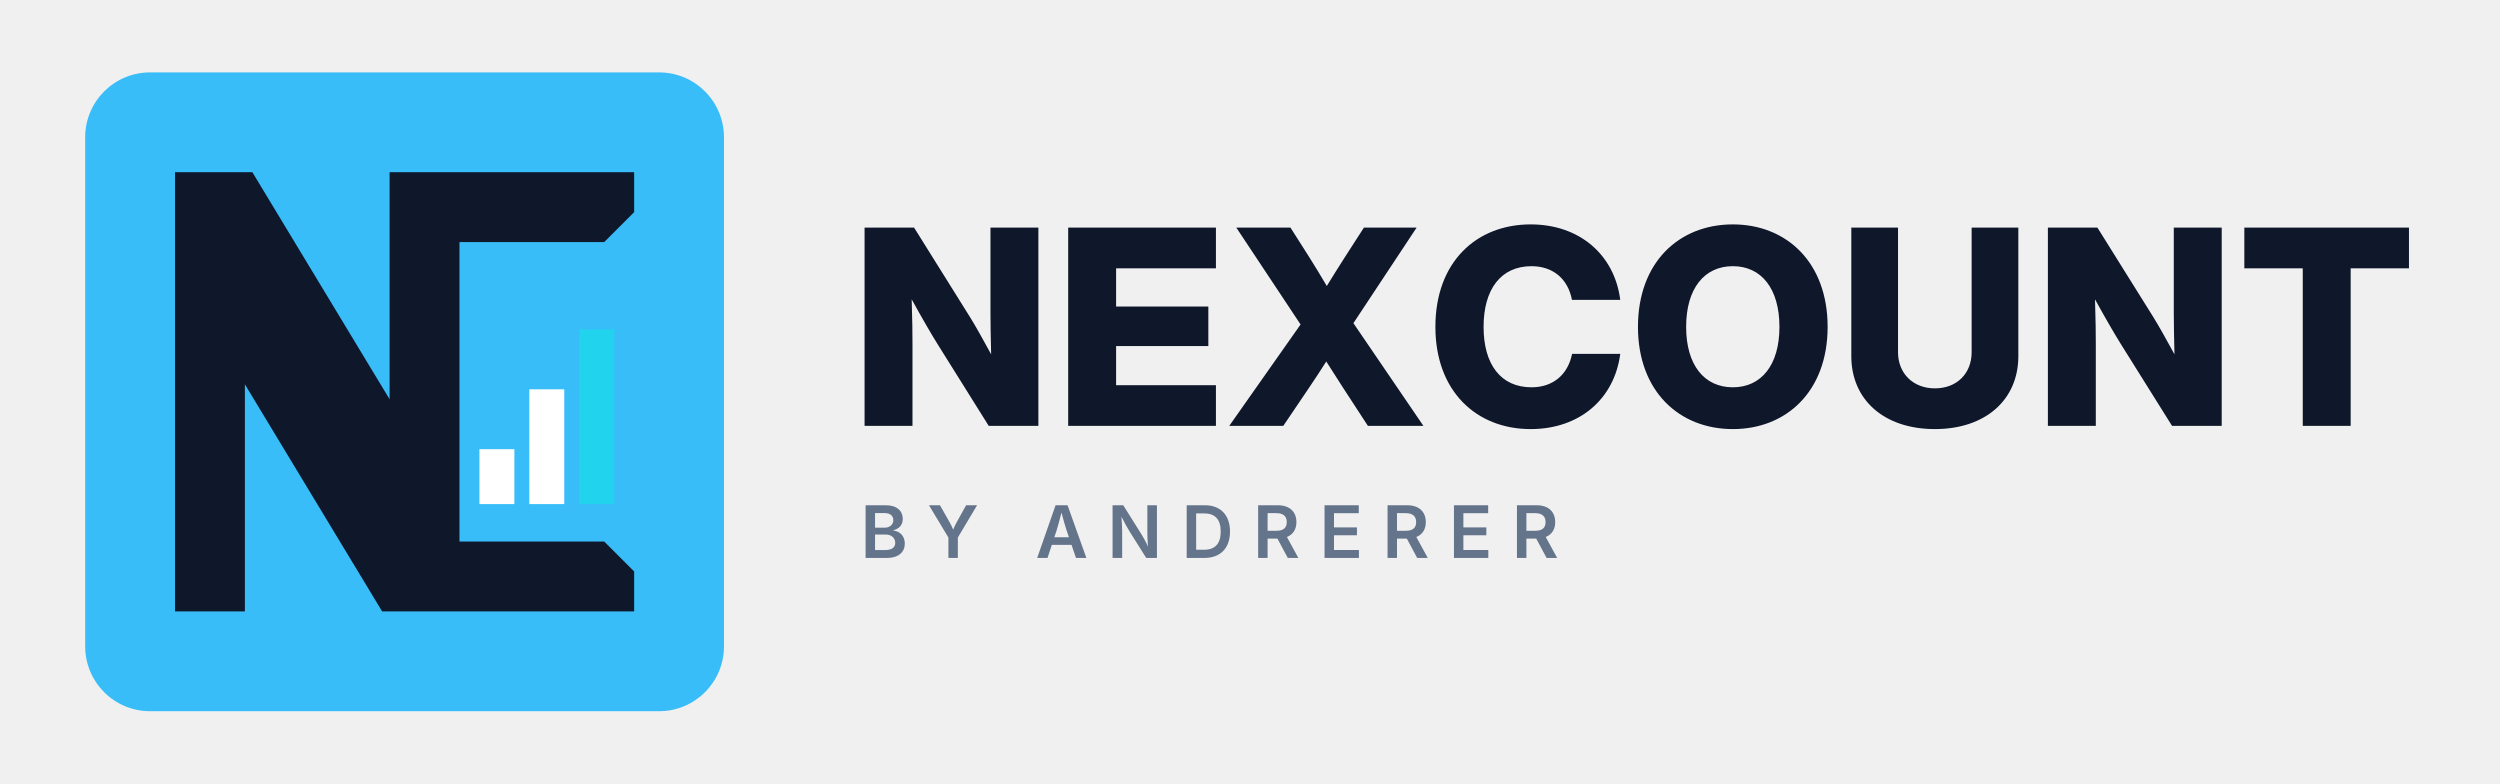
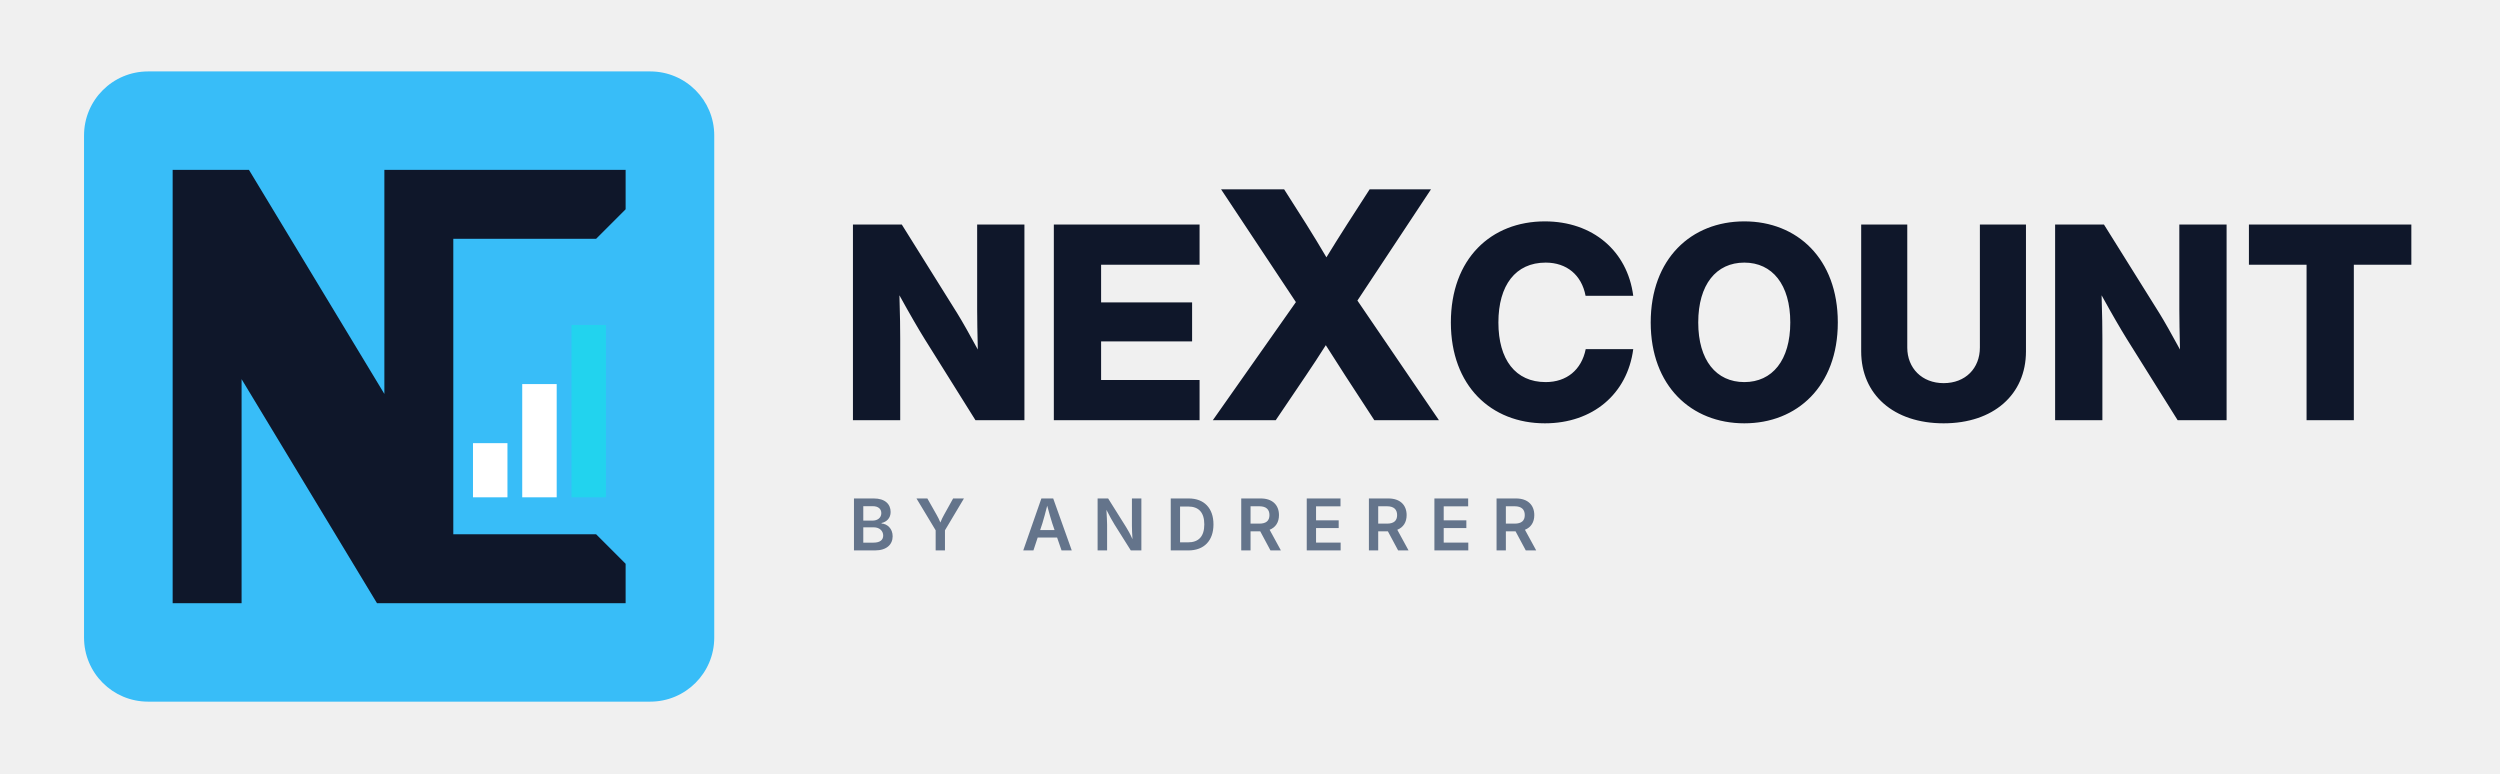
- <svg xmlns="http://www.w3.org/2000/svg" viewBox="0 0 1174 368" width="1174" height="368">
+ <svg xmlns="http://www.w3.org/2000/svg" viewBox="0 0 1190 368" width="1190" height="368">
  <g transform="translate(40 34) scale(0.5859)">
    <rect width="512" height="512" rx="52" fill="#38BDF8" />
-     <path fill="#0F172A" d="M72 432V80H134L244 262V80H440V112L416 136H300V376H416L440 400V432H238L128 250V432Z" />
+     <path fill="#0F172A" fill-rule="nonzero" d="M72 432V80H134L244 262V80H440V112L416 136H300V376H416L440 400V432H238L128 250V432Z" />
    <path fill="#fff" d="M316 346V302H344V346Z M356 346V254H384V346Z" />
    <path fill="#22D3EE" d="M396 346V206H424V346Z" />
  </g>
  <g transform="translate(400 200)">
-     <path fill="#0F172A" d="M6.0 0.0H28.5V-38.812C28.5 -42.688 28.438 -50.375 28.125 -59.438C32.938 -50.688 37.375 -43.062 40.062 -38.75L64.312 0.0H87.625V-93.125H65.125V-52.75C65.125 -48.562 65.25 -41.0 65.438 -33.625C61.812 -40.312 57.875 -47.312 55.688 -50.812L29.25 -93.125H6.0ZM101.625 0.0H171.0V-19.125H124.125V-37.5H167.438V-56.062H124.125V-74.0H171.0V-93.125H101.625ZM177.25 0.0H202.625L214.75 -17.938C217.562 -22.062 220.188 -26.125 222.812 -30.25C225.438 -26.125 228.062 -22.062 230.688 -17.938L242.375 0.0H268.438L235.562 -48.25L265.25 -93.125H240.5L231.438 -79.062C228.562 -74.625 225.812 -70.125 223.062 -65.688C220.438 -70.125 217.75 -74.625 214.938 -79.062L206.0 -93.125H180.562L210.75 -47.625ZM318.812 1.5C341.562 1.5 358.062 -12.438 360.875 -33.812H338.25C336.25 -23.938 329.188 -18.125 319.188 -18.125C304.812 -18.125 296.688 -28.812 296.688 -46.5C296.688 -64.25 304.875 -75.0 319.188 -75.0C329.188 -75.0 336.312 -69.125 338.188 -59.188H360.875C358.125 -80.562 341.562 -94.625 318.812 -94.625C293.25 -94.625 274.062 -76.938 274.062 -46.5C274.062 -16.312 293.25 1.5 318.812 1.5ZM413.75 1.5C438.875 1.5 458.25 -16.188 458.25 -46.5C458.25 -76.875 438.875 -94.625 413.75 -94.625C388.5 -94.625 369.188 -76.875 369.188 -46.5C369.188 -16.312 388.5 1.5 413.75 1.5ZM413.75 -18.125C400.375 -18.125 391.812 -28.5 391.812 -46.5C391.812 -64.562 400.375 -75.0 413.75 -75.0C427.062 -75.0 435.625 -64.562 435.625 -46.5C435.625 -28.5 427.062 -18.125 413.75 -18.125ZM508.625 1.5C532.312 1.5 547.812 -12.188 547.812 -32.75V-93.125H525.875V-34.562C525.875 -24.688 519.0 -17.625 508.625 -17.625C498.312 -17.625 491.312 -24.75 491.312 -34.562V-93.125H469.375V-32.75C469.375 -12.188 484.812 1.5 508.625 1.5ZM561.688 0.0H584.188V-38.812C584.188 -42.688 584.125 -50.375 583.812 -59.438C588.625 -50.688 593.062 -43.062 595.75 -38.75L620.0 0.0H643.312V-93.125H620.812V-52.75C620.812 -48.562 620.938 -41.0 621.125 -33.625C617.5 -40.312 613.562 -47.312 611.375 -50.812L584.938 -93.125H561.688ZM653.938 -74.0H681.375V0.0H703.875V-74.0H731.25V-93.125H653.938Z" />
+     <path fill="#0F172A" d="M6.0 0.0H28.5V-38.812C28.5 -42.688 28.438 -50.375 28.125 -59.438C32.938 -50.688 37.375 -43.062 40.062 -38.75L64.312 0.0H87.625V-93.125H65.125V-52.75C65.125 -48.562 65.25 -41.0 65.438 -33.625C61.812 -40.312 57.875 -47.312 55.688 -50.812L29.25 -93.125H6.0ZM101.625 0.0H171.0V-19.125H124.125V-37.5H167.438V-56.062H124.125V-74.0H171.0V-93.125H101.625ZM177.317 0.0H207.26L221.567 -21.166C224.886 -26.034 227.984 -30.827 231.081 -35.695C234.179 -30.827 237.276 -26.034 240.374 -21.166L254.165 0.0H284.919L246.126 -56.935L281.158 -109.887H251.952L241.259 -93.294C237.866 -88.057 234.621 -82.748 231.376 -77.511C228.279 -82.748 225.107 -88.057 221.789 -93.294L211.243 -109.887H181.226L216.847 -56.197ZM335.361 1.5C358.111 1.5 374.611 -12.438 377.424 -33.812H354.799C352.799 -23.938 345.736 -18.125 335.736 -18.125C321.361 -18.125 313.236 -28.812 313.236 -46.5C313.236 -64.25 321.424 -75.0 335.736 -75.0C345.736 -75.0 352.861 -69.125 354.736 -59.188H377.424C374.674 -80.562 358.111 -94.625 335.361 -94.625C309.799 -94.625 290.611 -76.938 290.611 -46.5C290.611 -16.312 309.799 1.5 335.361 1.5ZM430.299 1.5C455.424 1.5 474.799 -16.188 474.799 -46.5C474.799 -76.875 455.424 -94.625 430.299 -94.625C405.049 -94.625 385.736 -76.875 385.736 -46.5C385.736 -16.312 405.049 1.5 430.299 1.5ZM430.299 -18.125C416.924 -18.125 408.361 -28.5 408.361 -46.5C408.361 -64.562 416.924 -75.0 430.299 -75.0C443.611 -75.0 452.174 -64.562 452.174 -46.5C452.174 -28.5 443.611 -18.125 430.299 -18.125ZM525.174 1.5C548.861 1.5 564.361 -12.188 564.361 -32.75V-93.125H542.424V-34.562C542.424 -24.688 535.549 -17.625 525.174 -17.625C514.861 -17.625 507.861 -24.75 507.861 -34.562V-93.125H485.924V-32.75C485.924 -12.188 501.361 1.5 525.174 1.5ZM578.236 0.0H600.736V-38.812C600.736 -42.688 600.674 -50.375 600.361 -59.438C605.174 -50.688 609.611 -43.062 612.299 -38.75L636.549 0.0H659.861V-93.125H637.361V-52.75C637.361 -48.562 637.486 -41.0 637.674 -33.625C634.049 -40.312 630.111 -47.312 627.924 -50.812L601.486 -93.125H578.236ZM670.486 -74.0H697.924V0.0H720.424V-74.0H747.799V-93.125H670.486Z" />
  </g>
  <g transform="translate(404 262)">
    <path fill="#64748B" d="M2.49 0.0H12.468C18.129 0.0 20.901 -2.889 20.901 -6.74C20.901 -10.476 18.245 -12.667 15.622 -12.8V-13.049C18.029 -13.613 19.938 -15.307 19.938 -18.312C19.938 -21.98 17.299 -24.736 11.953 -24.736H2.49ZM6.923 -3.702V-10.99H11.92C14.676 -10.99 16.402 -9.28 16.402 -7.072C16.402 -5.113 15.041 -3.702 11.771 -3.702ZM6.923 -14.194V-21.051H11.488C14.145 -21.051 15.506 -19.656 15.506 -17.747C15.506 -15.556 13.729 -14.194 11.389 -14.194ZM41.373 0.0H45.806V-9.579L54.837 -24.736H49.69L45.357 -16.934C44.71 -15.755 44.162 -14.692 43.614 -13.281C43.066 -14.659 42.519 -15.722 41.838 -16.934L37.422 -24.736H32.242L41.373 -9.579ZM83.063 0.0H87.911L89.937 -6.126H99.184L101.292 0.0H106.156L97.324 -24.736H91.696ZM91.115 -9.695 92.161 -12.85C92.842 -15.058 93.589 -17.83 94.469 -21.283C95.382 -17.863 96.162 -15.124 96.893 -12.85L97.972 -9.695ZM118.46 0.0H122.976V-12.285C122.976 -13.663 122.826 -16.27 122.66 -19.324C124.32 -16.104 125.25 -14.344 126.545 -12.269L134.265 0.0H139.295V-24.736H134.796V-11.754C134.796 -10.243 134.896 -7.736 135.062 -5.346C133.982 -7.819 132.903 -9.695 132.023 -11.106L123.474 -24.736H118.46ZM161.643 0.0C169.18 0.0 173.612 -4.665 173.612 -12.401C173.612 -20.088 169.18 -24.736 161.809 -24.736H153.275V0.0ZM157.708 -3.835V-20.901H161.543C166.606 -20.901 169.246 -18.062 169.246 -12.401C169.246 -6.69 166.606 -3.835 161.427 -3.835ZM186.829 0.0H191.262V-9.081H195.877L200.741 0.0H205.705L200.343 -9.828C203.265 -10.99 204.792 -13.464 204.792 -16.817C204.792 -21.532 201.771 -24.736 196.076 -24.736H186.829ZM191.262 -12.75V-21.018H195.396C198.766 -21.018 200.26 -19.457 200.26 -16.817C200.26 -14.194 198.766 -12.75 195.429 -12.75ZM218.009 0.0H234.146V-3.735H222.441V-10.642H233.216V-14.327H222.441V-21.001H234.079V-24.736H218.009ZM247.595 0.0H252.027V-9.081H256.643L261.507 0.0H266.471L261.108 -9.828C264.03 -10.99 265.558 -13.464 265.558 -16.817C265.558 -21.532 262.536 -24.736 256.842 -24.736H247.595ZM252.027 -12.75V-21.018H256.161C259.531 -21.018 261.025 -19.457 261.025 -16.817C261.025 -14.194 259.531 -12.75 256.194 -12.75ZM278.774 0.0H294.911V-3.735H283.207V-10.642H293.981V-14.327H283.207V-21.001H294.845V-24.736H278.774ZM308.36 0.0H312.793V-9.081H317.408L322.272 0.0H327.236L321.874 -9.828C324.796 -10.99 326.323 -13.464 326.323 -16.817C326.323 -21.532 323.302 -24.736 317.607 -24.736H308.36ZM312.793 -12.75V-21.018H316.927C320.297 -21.018 321.791 -19.457 321.791 -16.817C321.791 -14.194 320.297 -12.75 316.96 -12.75Z" />
  </g>
</svg>
